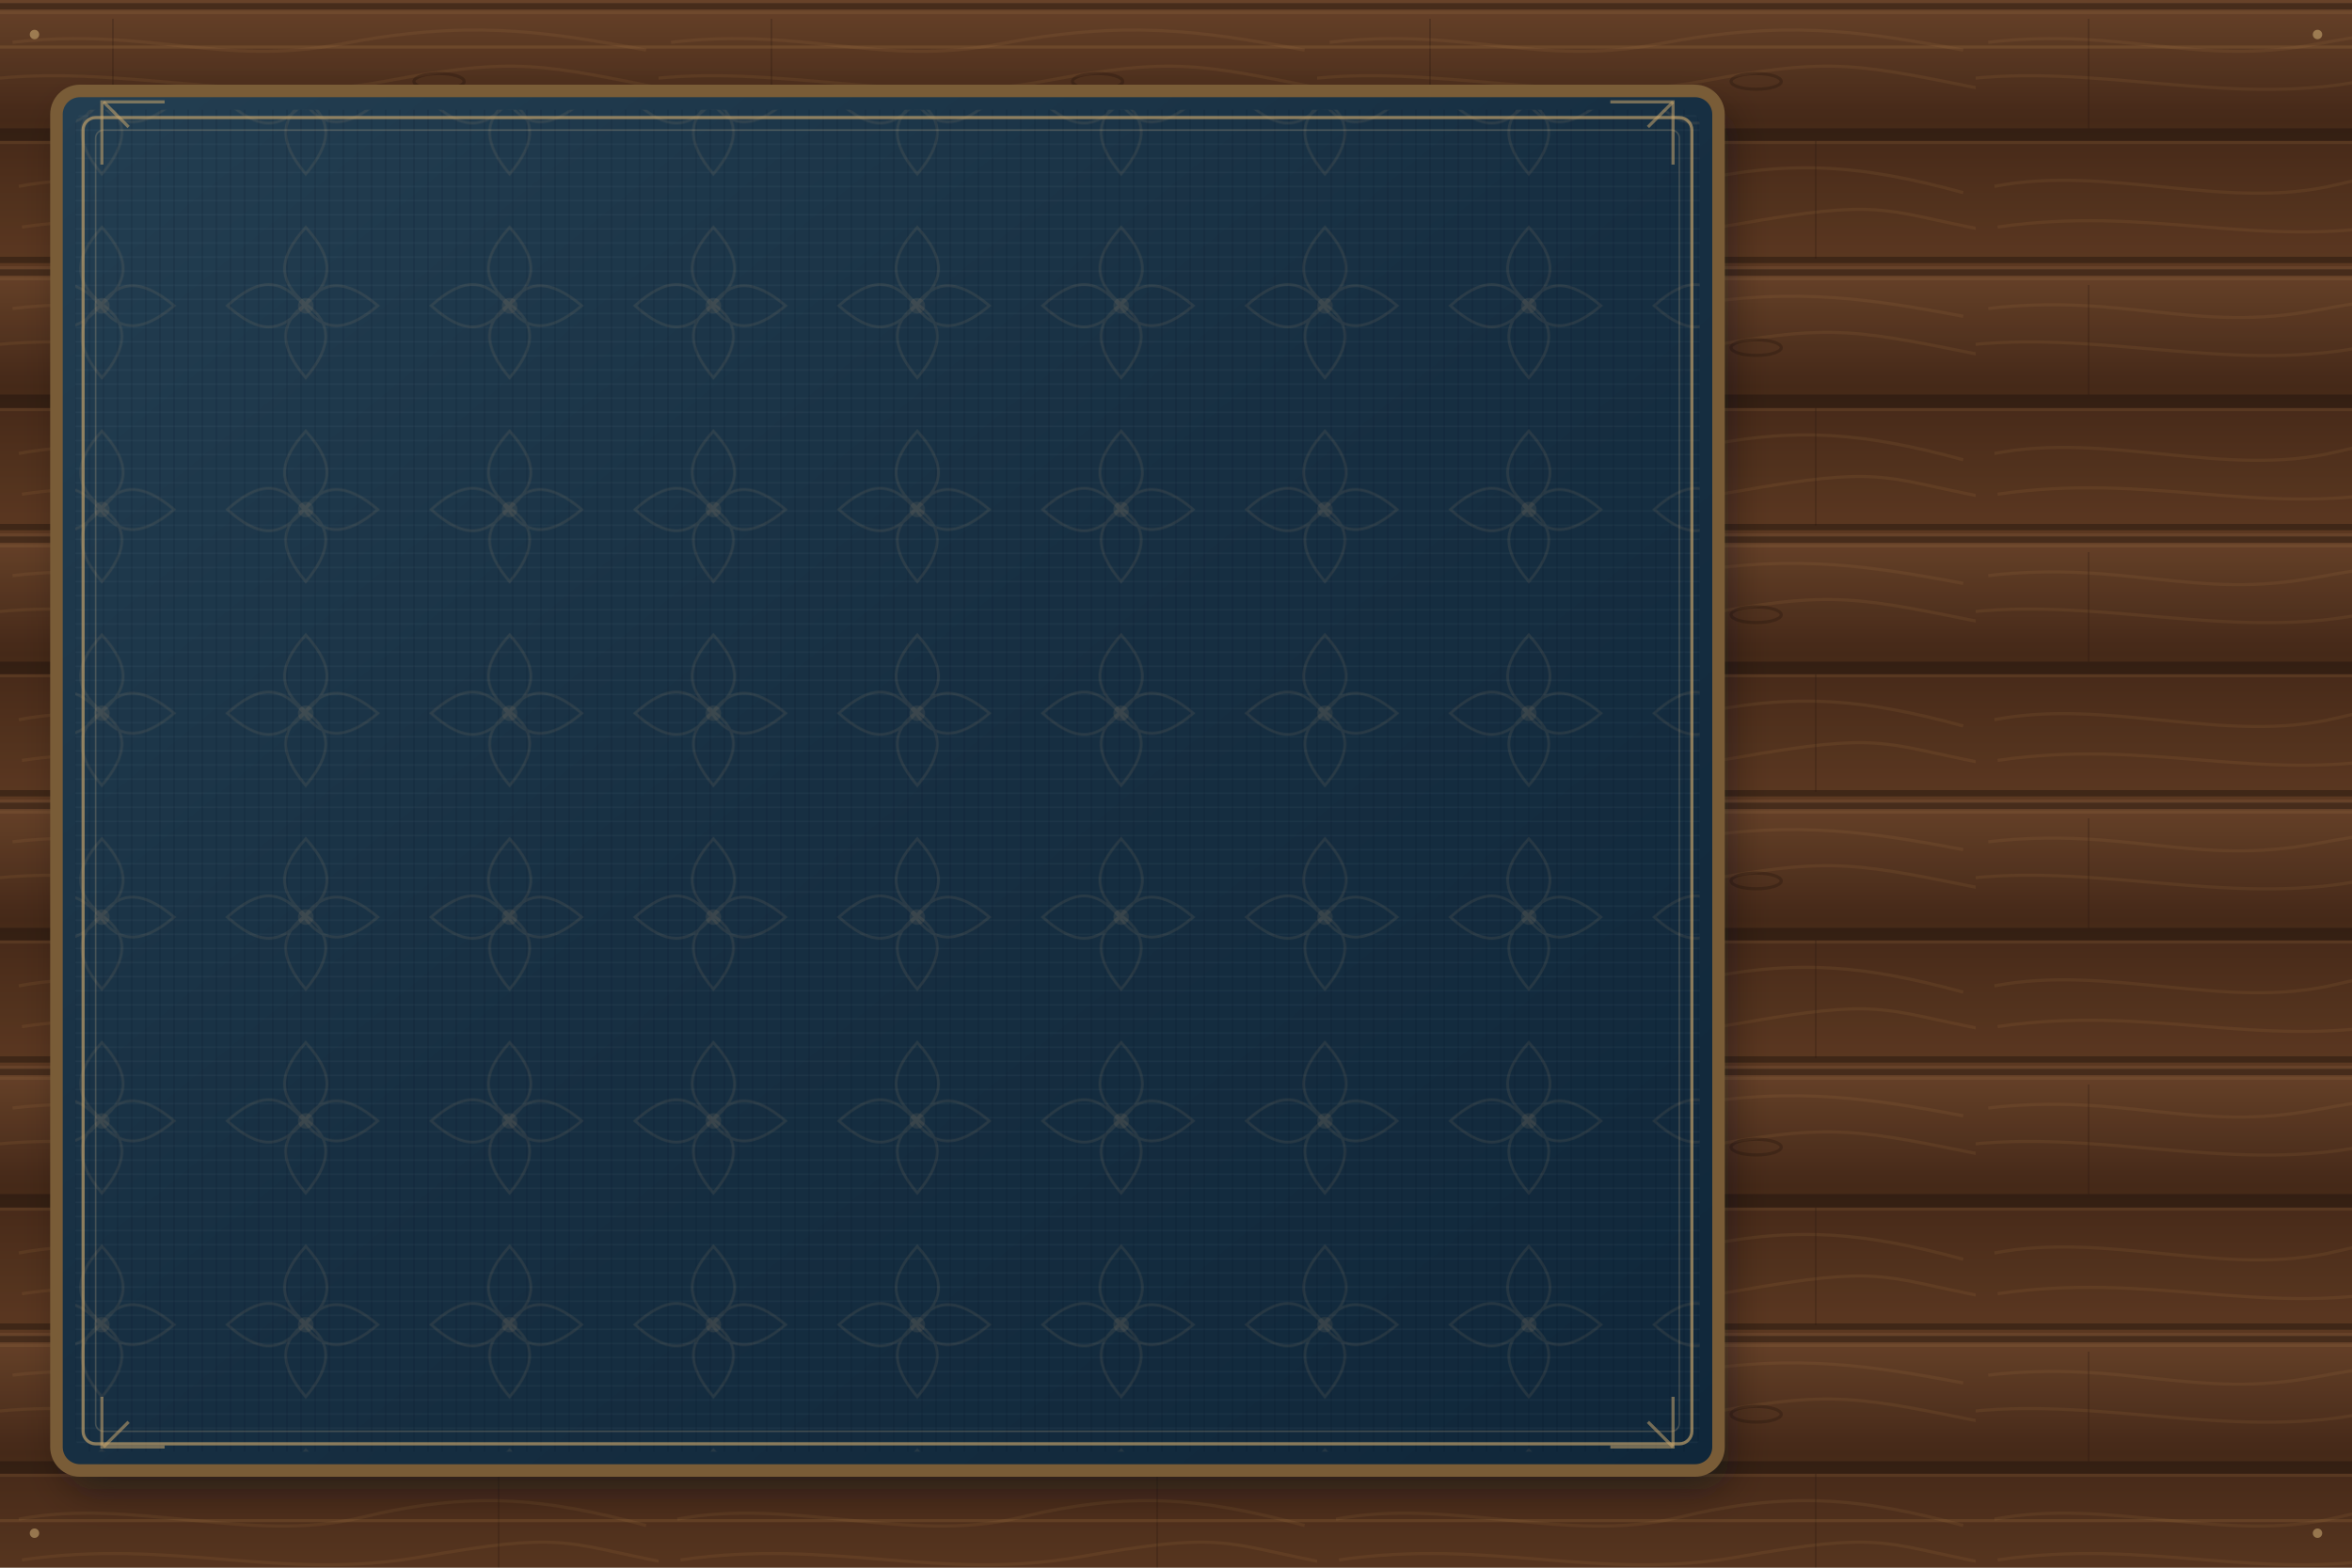
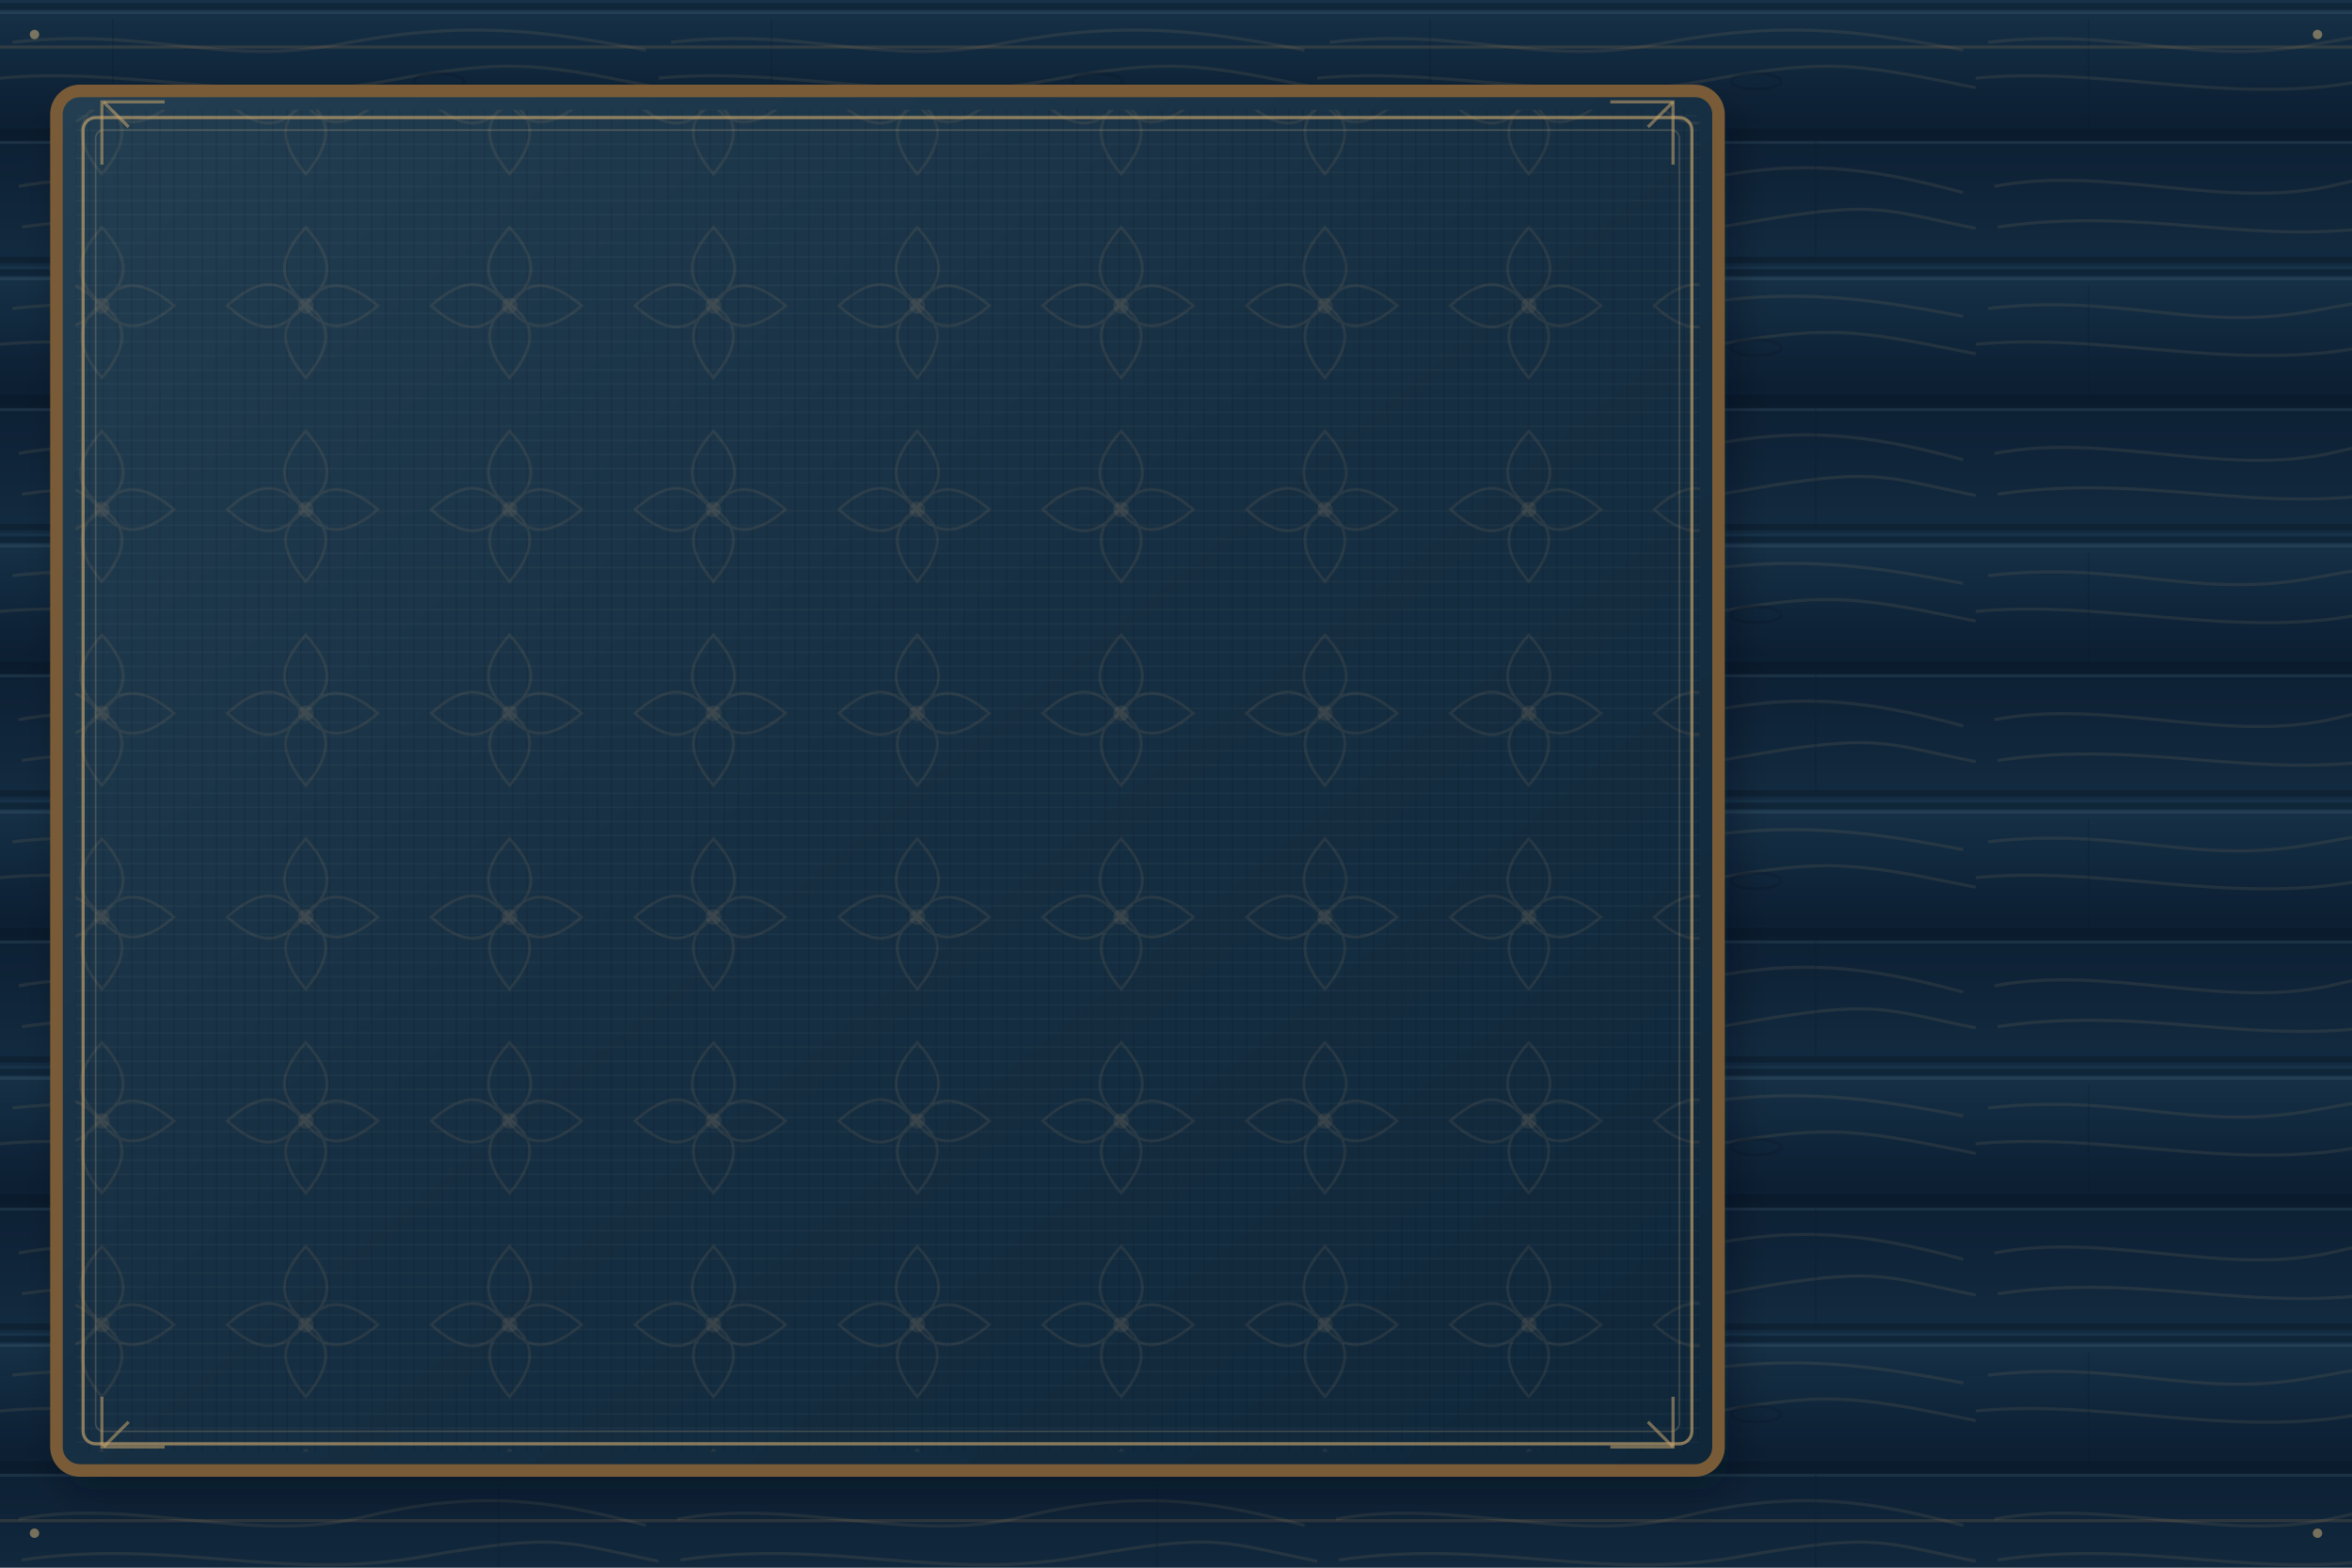
<svg xmlns="http://www.w3.org/2000/svg" viewBox="0 0 1500 1000">
  <defs>
    <linearGradient id="wood" x1="0" y1="0" x2="0" y2="1">
-       <stop offset="0" stop-color="#70482c" />
-       <stop offset=".45" stop-color="#4a2c1a" />
-       <stop offset="1" stop-color="#633d23" />
+       <stop offset="0" stop-color="#18354b" />
+       <stop offset=".45" stop-color="#0c2034" />
+       <stop offset="1" stop-color="#142d42" />
    </linearGradient>
    <linearGradient id="cloth" x1="0" y1="0" x2="1" y2="1">
      <stop offset="0" stop-color="#233e51" />
      <stop offset=".48" stop-color="#172f42" />
      <stop offset="1" stop-color="#10273a" />
    </linearGradient>
    <pattern id="planks" width="420" height="170" patternUnits="userSpaceOnUse">
      <rect width="420" height="170" fill="url(#wood)" />
-       <path d="M0 4H420M0 84H420M0 88H420M0 166H420" stroke="#1c110b" stroke-opacity=".42" stroke-width="4" />
-       <path d="M0 8H420M0 91H420" stroke="#d19a5c" stroke-opacity=".13" stroke-width="2" />
-       <g fill="none" stroke="#c18a4e" stroke-opacity=".13" stroke-width="2">
+       <path d="M0 4H420M0 84H420M0 88H420M0 166H420" stroke="#071625" stroke-opacity=".42" stroke-width="4" />
+       <path d="M0 8H420M0 91H420" stroke="#8ea9bd" stroke-opacity=".13" stroke-width="2" />
+       <g fill="none" stroke="#b9a06d" stroke-opacity=".13" stroke-width="2">
        <path d="M8 27C95 17 140 43 218 28S344 19 412 32" />
        <path d="M-10 51C75 40 160 68 245 52S345 41 430 58" />
        <path d="M12 119C84 105 160 135 230 118S346 105 412 123" />
        <path d="M14 145C110 131 179 159 269 143S360 134 421 146" />
      </g>
-       <g fill="none" stroke="#28160c" stroke-opacity=".28">
+       <g fill="none" stroke="#091a2b" stroke-opacity=".28">
        <path d="M72 12v70M318 90v75" />
      </g>
-       <ellipse cx="280" cy="52" rx="16" ry="5" fill="none" stroke="#28160c" stroke-opacity=".34" stroke-width="2" />
+       <ellipse cx="280" cy="52" rx="16" ry="5" fill="none" stroke="#091a2b" stroke-opacity=".34" stroke-width="2" />
    </pattern>
    <pattern id="weave" width="18" height="18" patternUnits="userSpaceOnUse">
      <path d="M0 2H18M0 11H18" stroke="#9bb0b8" stroke-opacity=".055" stroke-width="1" />
      <path d="M3 0V18M12 0V18" stroke="#050f19" stroke-opacity=".12" stroke-width="1" />
    </pattern>
    <pattern id="motif" width="130" height="130" patternUnits="userSpaceOnUse">
      <path d="M65 15C47 35 47 49 65 64C83 49 83 35 65 15ZM65 64C48 76 48 91 65 111C82 91 82 76 65 64ZM15 65C35 47 49 47 64 65C49 83 35 83 15 65ZM64 65C76 48 91 48 111 65C91 82 76 82 64 65Z" fill="none" stroke="#d2b17b" stroke-opacity=".10" stroke-width="1.8" />
      <circle cx="65" cy="65" r="5" fill="#d2b17b" fill-opacity=".10" />
    </pattern>
    <filter id="shadow" x="-20%" y="-20%" width="140%" height="140%">
      <feGaussianBlur stdDeviation="13" />
    </filter>
  </defs>
  <rect width="1500" height="1000" fill="url(#planks)" />
-   <rect width="1500" height="1000" fill="#160e08" opacity=".10" />
+   <rect width="1500" height="1000" fill="#061526" opacity=".10" />
  <rect x="42" y="70" width="1060" height="880" rx="18" fill="#050e18" opacity=".46" filter="url(#shadow)" />
  <rect x="36" y="58" width="1060" height="880" rx="15" fill="url(#cloth)" stroke="#795c37" stroke-width="8" />
  <rect x="48" y="70" width="1036" height="856" rx="10" fill="url(#weave)" />
  <rect x="48" y="70" width="1036" height="856" rx="10" fill="url(#motif)" />
  <rect x="53" y="75" width="1026" height="846" rx="8" fill="none" stroke="#c7a36b" stroke-opacity=".66" stroke-width="2" />
  <rect x="61" y="83" width="1010" height="830" rx="5" fill="none" stroke="#dec28e" stroke-opacity=".22" stroke-width="1" />
  <g fill="none" stroke="#c7a36b" stroke-opacity=".55" stroke-width="2">
    <path d="M65 105V65H105M1027 65h40v40M65 891v32h40M1027 923h40v-32" />
    <path d="M66 65l16 16M1067 65l-16 16M66 923l16-16M1067 923l-16-16" />
  </g>
  <path d="M0 30H1500M0 970H1500" stroke="#c69255" stroke-opacity=".17" stroke-width="2" />
  <g fill="#d8b77b" fill-opacity=".52">
    <circle cx="22" cy="22" r="3" />
    <circle cx="1478" cy="22" r="3" />
    <circle cx="22" cy="978" r="3" />
    <circle cx="1478" cy="978" r="3" />
  </g>
</svg>
